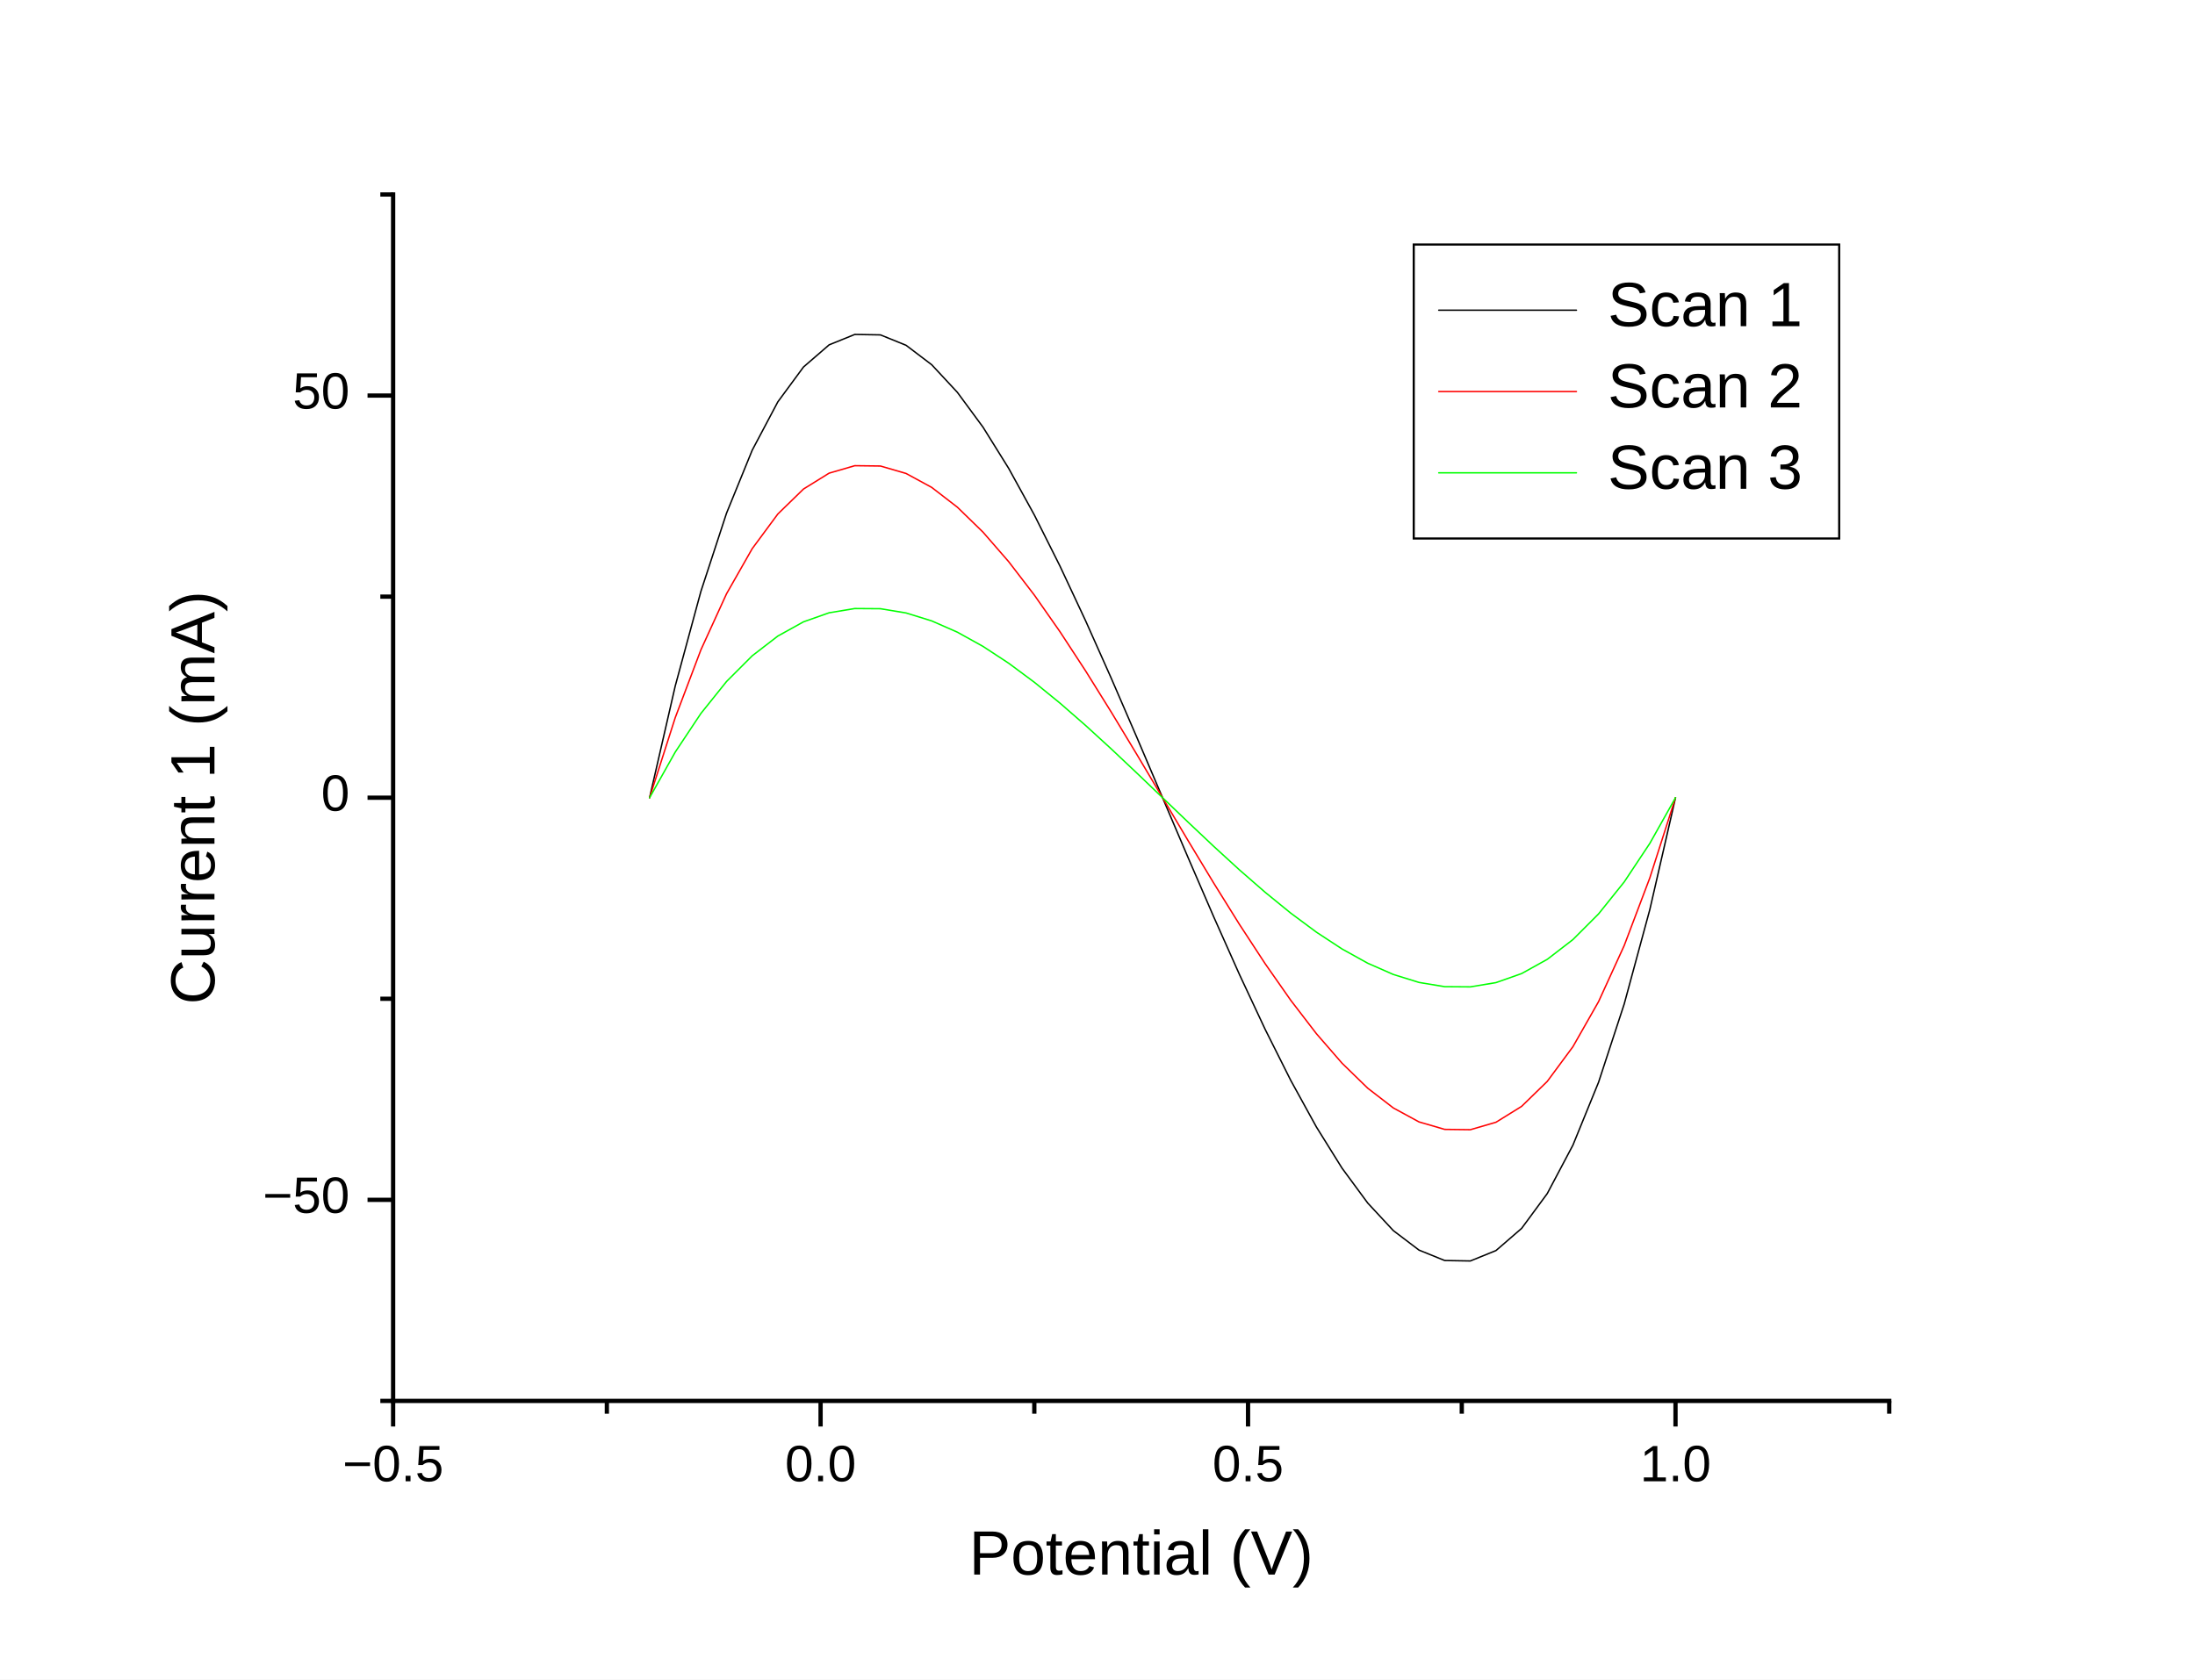
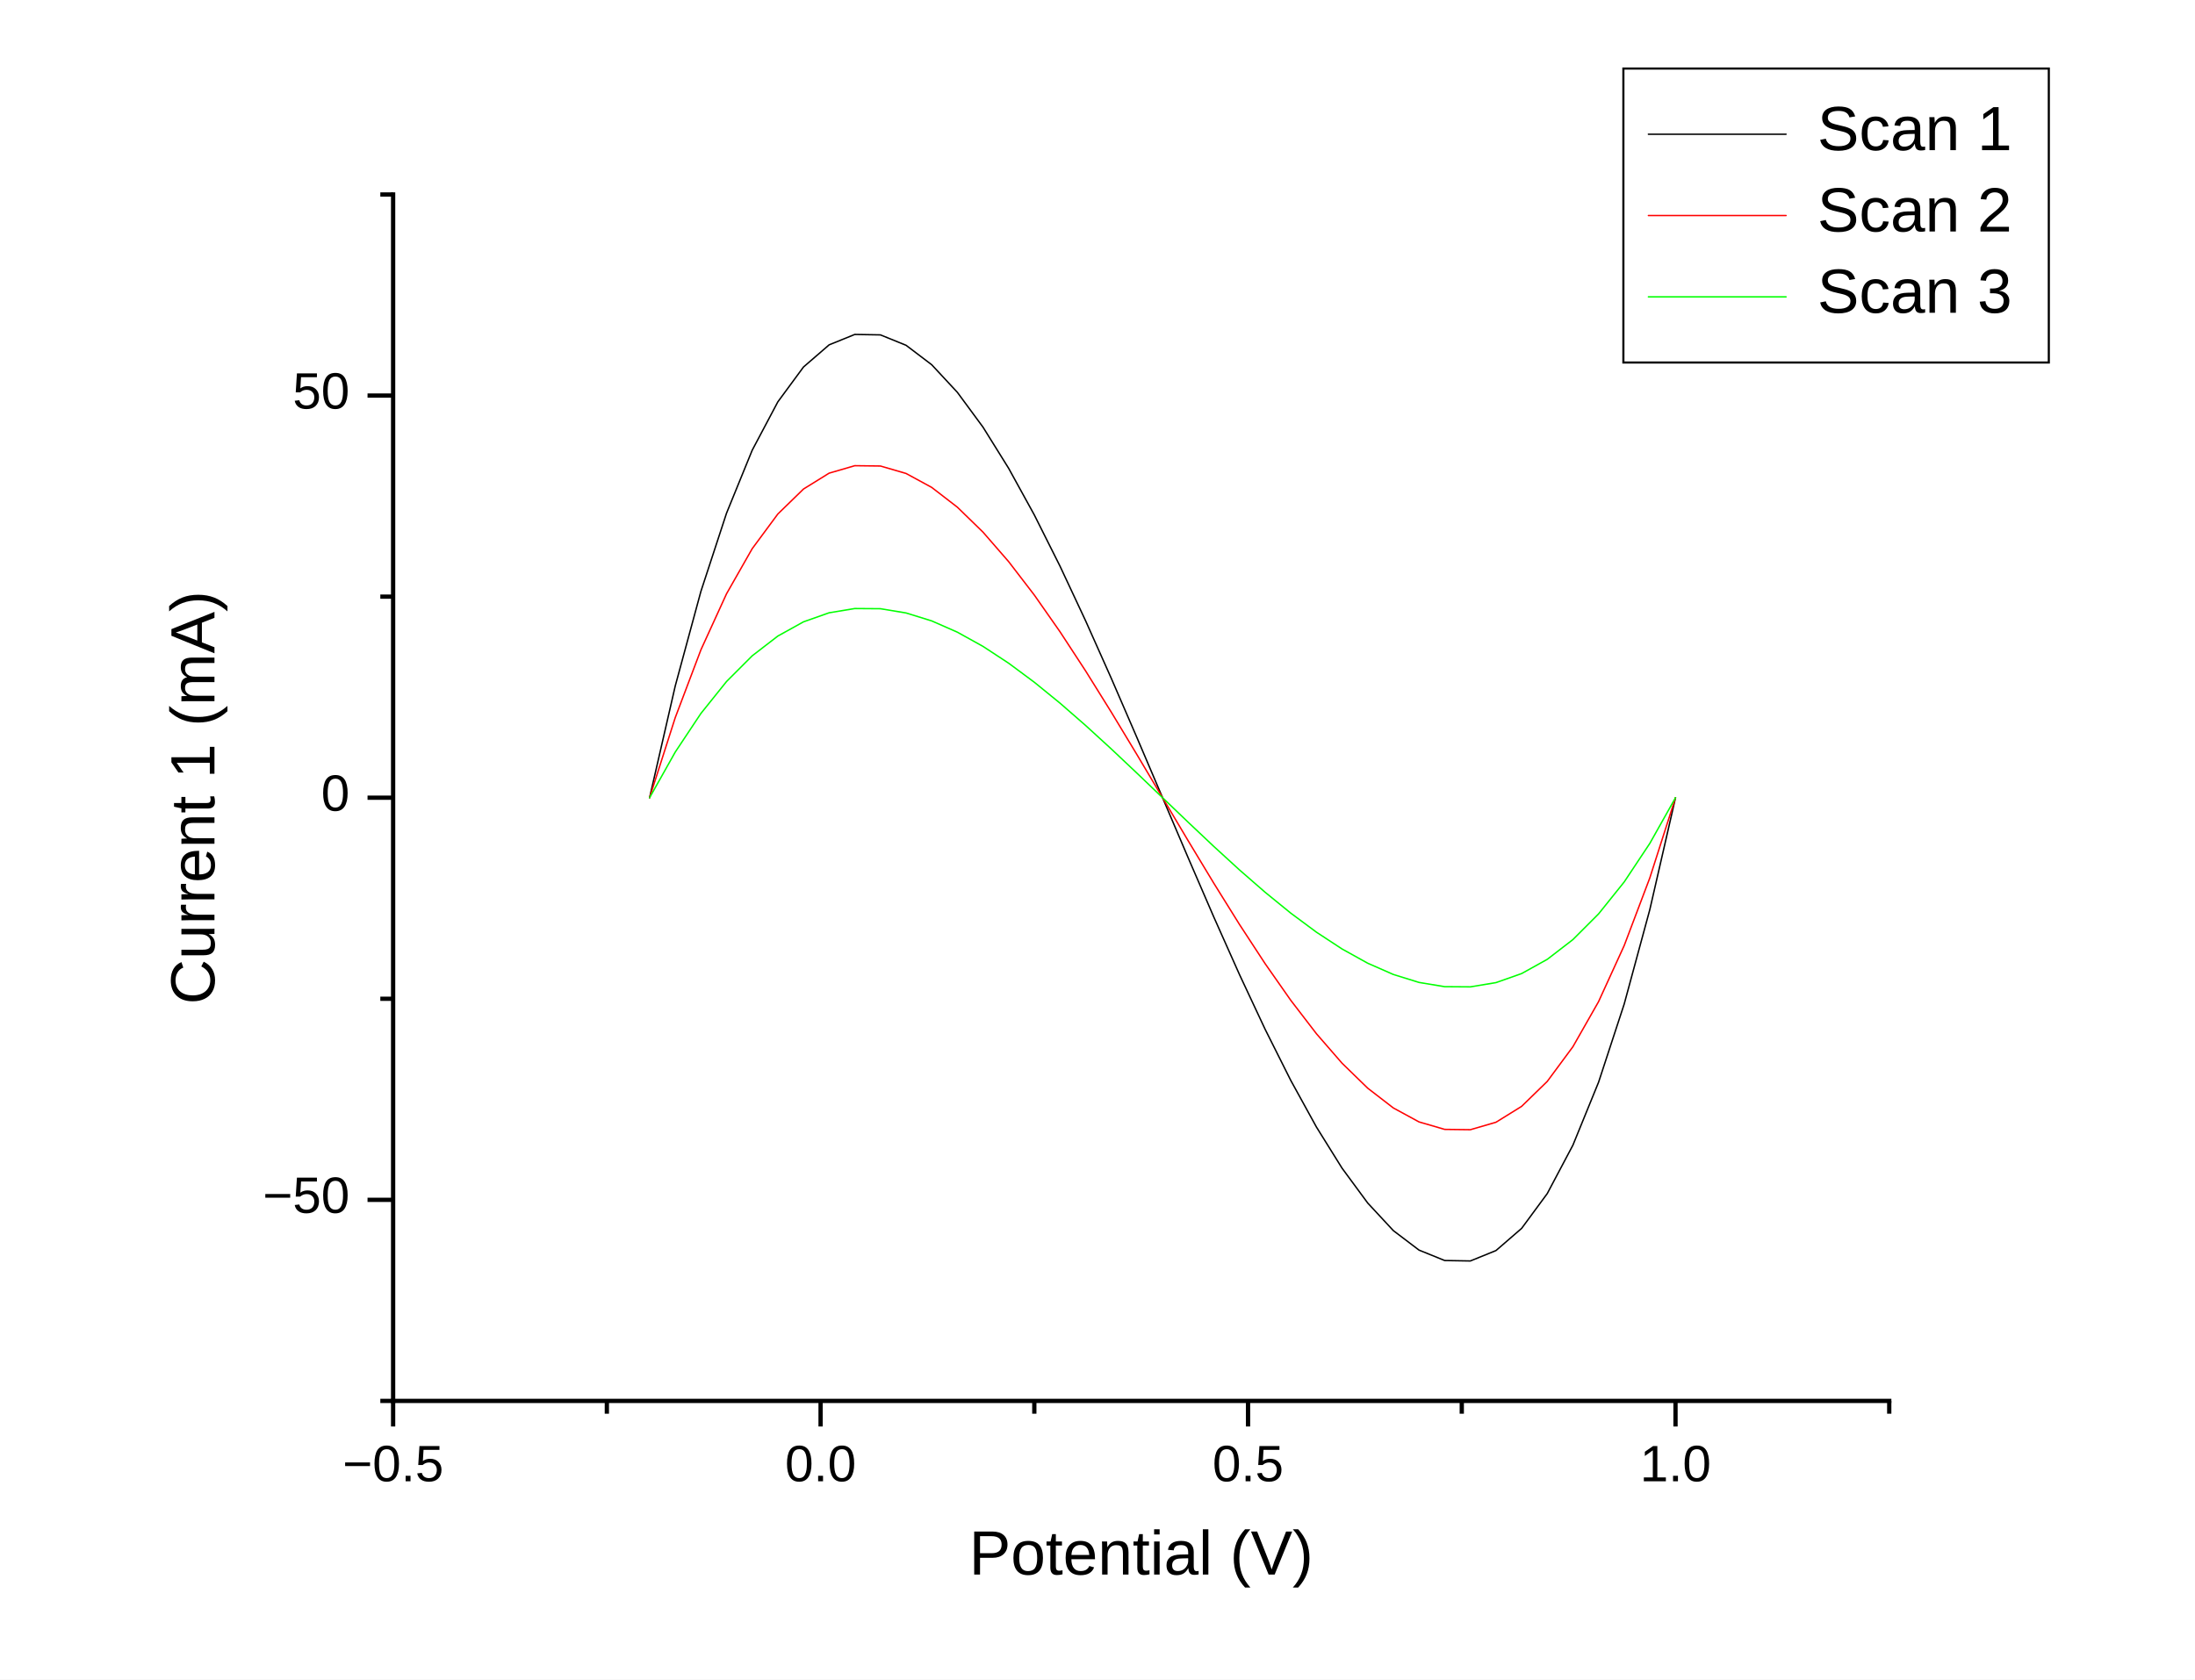
<svg xmlns="http://www.w3.org/2000/svg" width="771.84pt" height="590.76pt" viewBox="0 0 771.84 590.76">
  <rect x="0" y="0" width="771.84" height="590.76" fill="#FFFFFF" />
  <g id="layer0">
    <clipPath id="clip0">
      <rect x="138.237" y="68.41" width="526.086" height="424.343" />
    </clipPath>
    <g class="plots" clip-path="url(#clip0)">
      <path d="M228.423 280.581L237.441 241.277L246.46 208.019L255.479 180.49L264.497 158.371L273.516 141.344L282.534 129.091L291.553 121.294L300.572 117.634L309.59 117.793L318.609 121.453L327.628 128.295L336.646 138.002L345.665 150.255L354.683 164.736L363.702 181.126L372.721 199.108L381.739 218.362L390.758 238.572L399.777 259.417L408.795 280.581L417.814 301.746L426.832 322.591L435.851 342.801L444.87 362.055L453.888 380.037L462.907 396.427L471.925 410.908L480.944 423.161L489.963 432.868L498.981 439.71L508 443.37L517.019 443.529L526.037 439.869L535.056 432.072L544.074 419.819L553.093 402.792L562.112 380.673L571.13 353.144L580.149 319.886L589.168 280.581" fill="none" stroke="#000000" stroke-width="0.5" stroke-linecap="round" stroke-linejoin="round" />
      <path d="M228.423 280.581L237.441 252.413L246.46 228.578L255.479 208.849L264.497 192.997L273.516 180.795L282.534 172.013L291.553 166.425L300.572 163.802L309.59 163.916L318.609 166.539L327.628 171.443L336.646 178.4L345.665 187.181L354.683 197.559L363.702 209.305L372.721 222.192L381.739 235.991L390.758 250.474L399.777 265.414L408.795 280.581L417.814 295.749L426.832 310.689L435.851 325.172L444.87 338.971L453.888 351.858L462.907 363.604L471.925 373.982L480.944 382.763L489.963 389.72L498.981 394.624L508 397.247L517.019 397.361L526.037 394.738L535.056 389.15L544.074 380.368L553.093 368.166L562.112 352.314L571.13 332.585L580.149 308.75L589.168 280.581" fill="none" stroke="#FF0000" stroke-width="0.5" stroke-linecap="round" stroke-linejoin="round" />
      <path d="M228.423 280.581L237.441 264.532L246.46 250.952L255.479 239.711L264.497 230.679L273.516 223.726L282.534 218.723L291.553 215.539L300.572 214.044L309.59 214.109L318.609 215.604L327.628 218.398L336.646 222.362L345.665 227.365L354.683 233.278L363.702 239.971L372.721 247.313L381.739 255.175L390.758 263.427L399.777 271.939L408.795 280.581L417.814 289.223L426.832 297.736L435.851 305.988L444.87 313.85L453.888 321.192L462.907 327.885L471.925 333.798L480.944 338.801L489.963 342.765L498.981 345.559L508 347.053L517.019 347.118L526.037 345.624L535.056 342.44L544.074 337.437L553.093 330.484L562.112 321.452L571.13 310.211L580.149 296.631L589.168 280.581" fill="none" stroke="#00FF00" stroke-width="0.5" stroke-linecap="round" stroke-linejoin="round" />
    </g>
    <g class="overlay">
      <path d="M138.237 492.753L664.323 492.753" fill="none" stroke="#000000" stroke-width="1.5" stroke-linecap="square" />
      <path d="M138.237 68.41L138.237 492.753" fill="none" stroke="#000000" stroke-width="1.5" stroke-linecap="square" />
      <path d="M138.237 492.753L138.237 501.753M288.547 492.753L288.547 501.753M438.857 492.753L438.857 501.753M589.168 492.753L589.168 501.753M213.392 492.753L213.392 497.253M363.702 492.753L363.702 497.253M514.012 492.753L514.012 497.253M664.323 492.753L664.323 497.253" fill="none" stroke="#000000" stroke-width="1.5" />
      <path d="M138.237 422.029L129.237 422.029M138.237 280.581L129.237 280.581M138.237 139.134L129.237 139.134M138.237 492.753L133.737 492.753M138.237 351.305L133.737 351.305M138.237 209.858L133.737 209.858M138.237 68.41L133.737 68.41" fill="none" stroke="#000000" stroke-width="1.5" />
      <text x="138.237" y="521.013" font-family="'Arial', 'Liberation Sans', 'Helvetica', 'DejaVu Sans', sans-serif" font-size="18" fill="#000000" text-anchor="middle">−0.5</text>
      <text x="288.547" y="521.013" font-family="'Arial', 'Liberation Sans', 'Helvetica', 'DejaVu Sans', sans-serif" font-size="18" fill="#000000" text-anchor="middle">0.0</text>
      <text x="438.857" y="521.013" font-family="'Arial', 'Liberation Sans', 'Helvetica', 'DejaVu Sans', sans-serif" font-size="18" fill="#000000" text-anchor="middle">0.5</text>
      <text x="589.168" y="521.013" font-family="'Arial', 'Liberation Sans', 'Helvetica', 'DejaVu Sans', sans-serif" font-size="18" fill="#000000" text-anchor="middle">1.0</text>
      <text x="122.937" y="426.619" font-family="'Arial', 'Liberation Sans', 'Helvetica', 'DejaVu Sans', sans-serif" font-size="18" fill="#000000" text-anchor="end">−50</text>
      <text x="122.937" y="285.171" font-family="'Arial', 'Liberation Sans', 'Helvetica', 'DejaVu Sans', sans-serif" font-size="18" fill="#000000" text-anchor="end">0</text>
      <text x="122.937" y="143.724" font-family="'Arial', 'Liberation Sans', 'Helvetica', 'DejaVu Sans', sans-serif" font-size="18" fill="#000000" text-anchor="end">50</text>
      <text x="401.28" y="553.833" font-family="'Arial', 'Liberation Sans', 'Helvetica', 'DejaVu Sans', sans-serif" font-size="22" fill="#000000" text-anchor="middle">Potential (V)</text>
      <text x="75.417" y="280.581" font-family="'Arial', 'Liberation Sans', 'Helvetica', 'DejaVu Sans', sans-serif" font-size="22" fill="#000000" text-anchor="middle" transform="rotate(-90 75.417 280.581)">Current 1 (mA)</text>
-       <rect x="497.123" y="86.01" width="149.6" height="103.4" fill="none" stroke="#000000" stroke-width="0.75" />
-       <path d="M505.923 109.11L554.323 109.11" fill="none" stroke="#000000" stroke-width="0.5" stroke-linecap="round" stroke-linejoin="round" />
-       <text x="565.323" y="114.72" font-family="'Arial', 'Liberation Sans', 'Helvetica', 'DejaVu Sans', sans-serif" font-size="22" fill="#000000">Scan 1</text>
-       <path d="M505.923 137.71L554.323 137.71" fill="none" stroke="#FF0000" stroke-width="0.5" stroke-linecap="round" stroke-linejoin="round" />
-       <text x="565.323" y="143.32" font-family="'Arial', 'Liberation Sans', 'Helvetica', 'DejaVu Sans', sans-serif" font-size="22" fill="#000000">Scan 2</text>
-       <path d="M505.923 166.31L554.323 166.31" fill="none" stroke="#00FF00" stroke-width="0.5" stroke-linecap="round" stroke-linejoin="round" />
-       <text x="565.323" y="171.92" font-family="'Arial', 'Liberation Sans', 'Helvetica', 'DejaVu Sans', sans-serif" font-size="22" fill="#000000">Scan 3</text>
+       <rect x="570.837" y="24.109" width="149.6" height="103.4" fill="#FFFFFF" stroke="#000000" stroke-width="0.75" />
+       <path d="M579.637 47.209L628.037 47.209" fill="none" stroke="#000000" stroke-width="0.5" stroke-linecap="round" stroke-linejoin="round" />
+       <text x="639.037" y="52.819" font-family="'Arial', 'Liberation Sans', 'Helvetica', 'DejaVu Sans', sans-serif" font-size="22" fill="#000000">Scan 1</text>
+       <path d="M579.637 75.809L628.037 75.809" fill="none" stroke="#FF0000" stroke-width="0.5" stroke-linecap="round" stroke-linejoin="round" />
+       <text x="639.037" y="81.419" font-family="'Arial', 'Liberation Sans', 'Helvetica', 'DejaVu Sans', sans-serif" font-size="22" fill="#000000">Scan 2</text>
+       <path d="M579.637 104.409L628.037 104.409" fill="none" stroke="#00FF00" stroke-width="0.5" stroke-linecap="round" stroke-linejoin="round" />
+       <text x="639.037" y="110.019" font-family="'Arial', 'Liberation Sans', 'Helvetica', 'DejaVu Sans', sans-serif" font-size="22" fill="#000000">Scan 3</text>
    </g>
  </g>
</svg>
